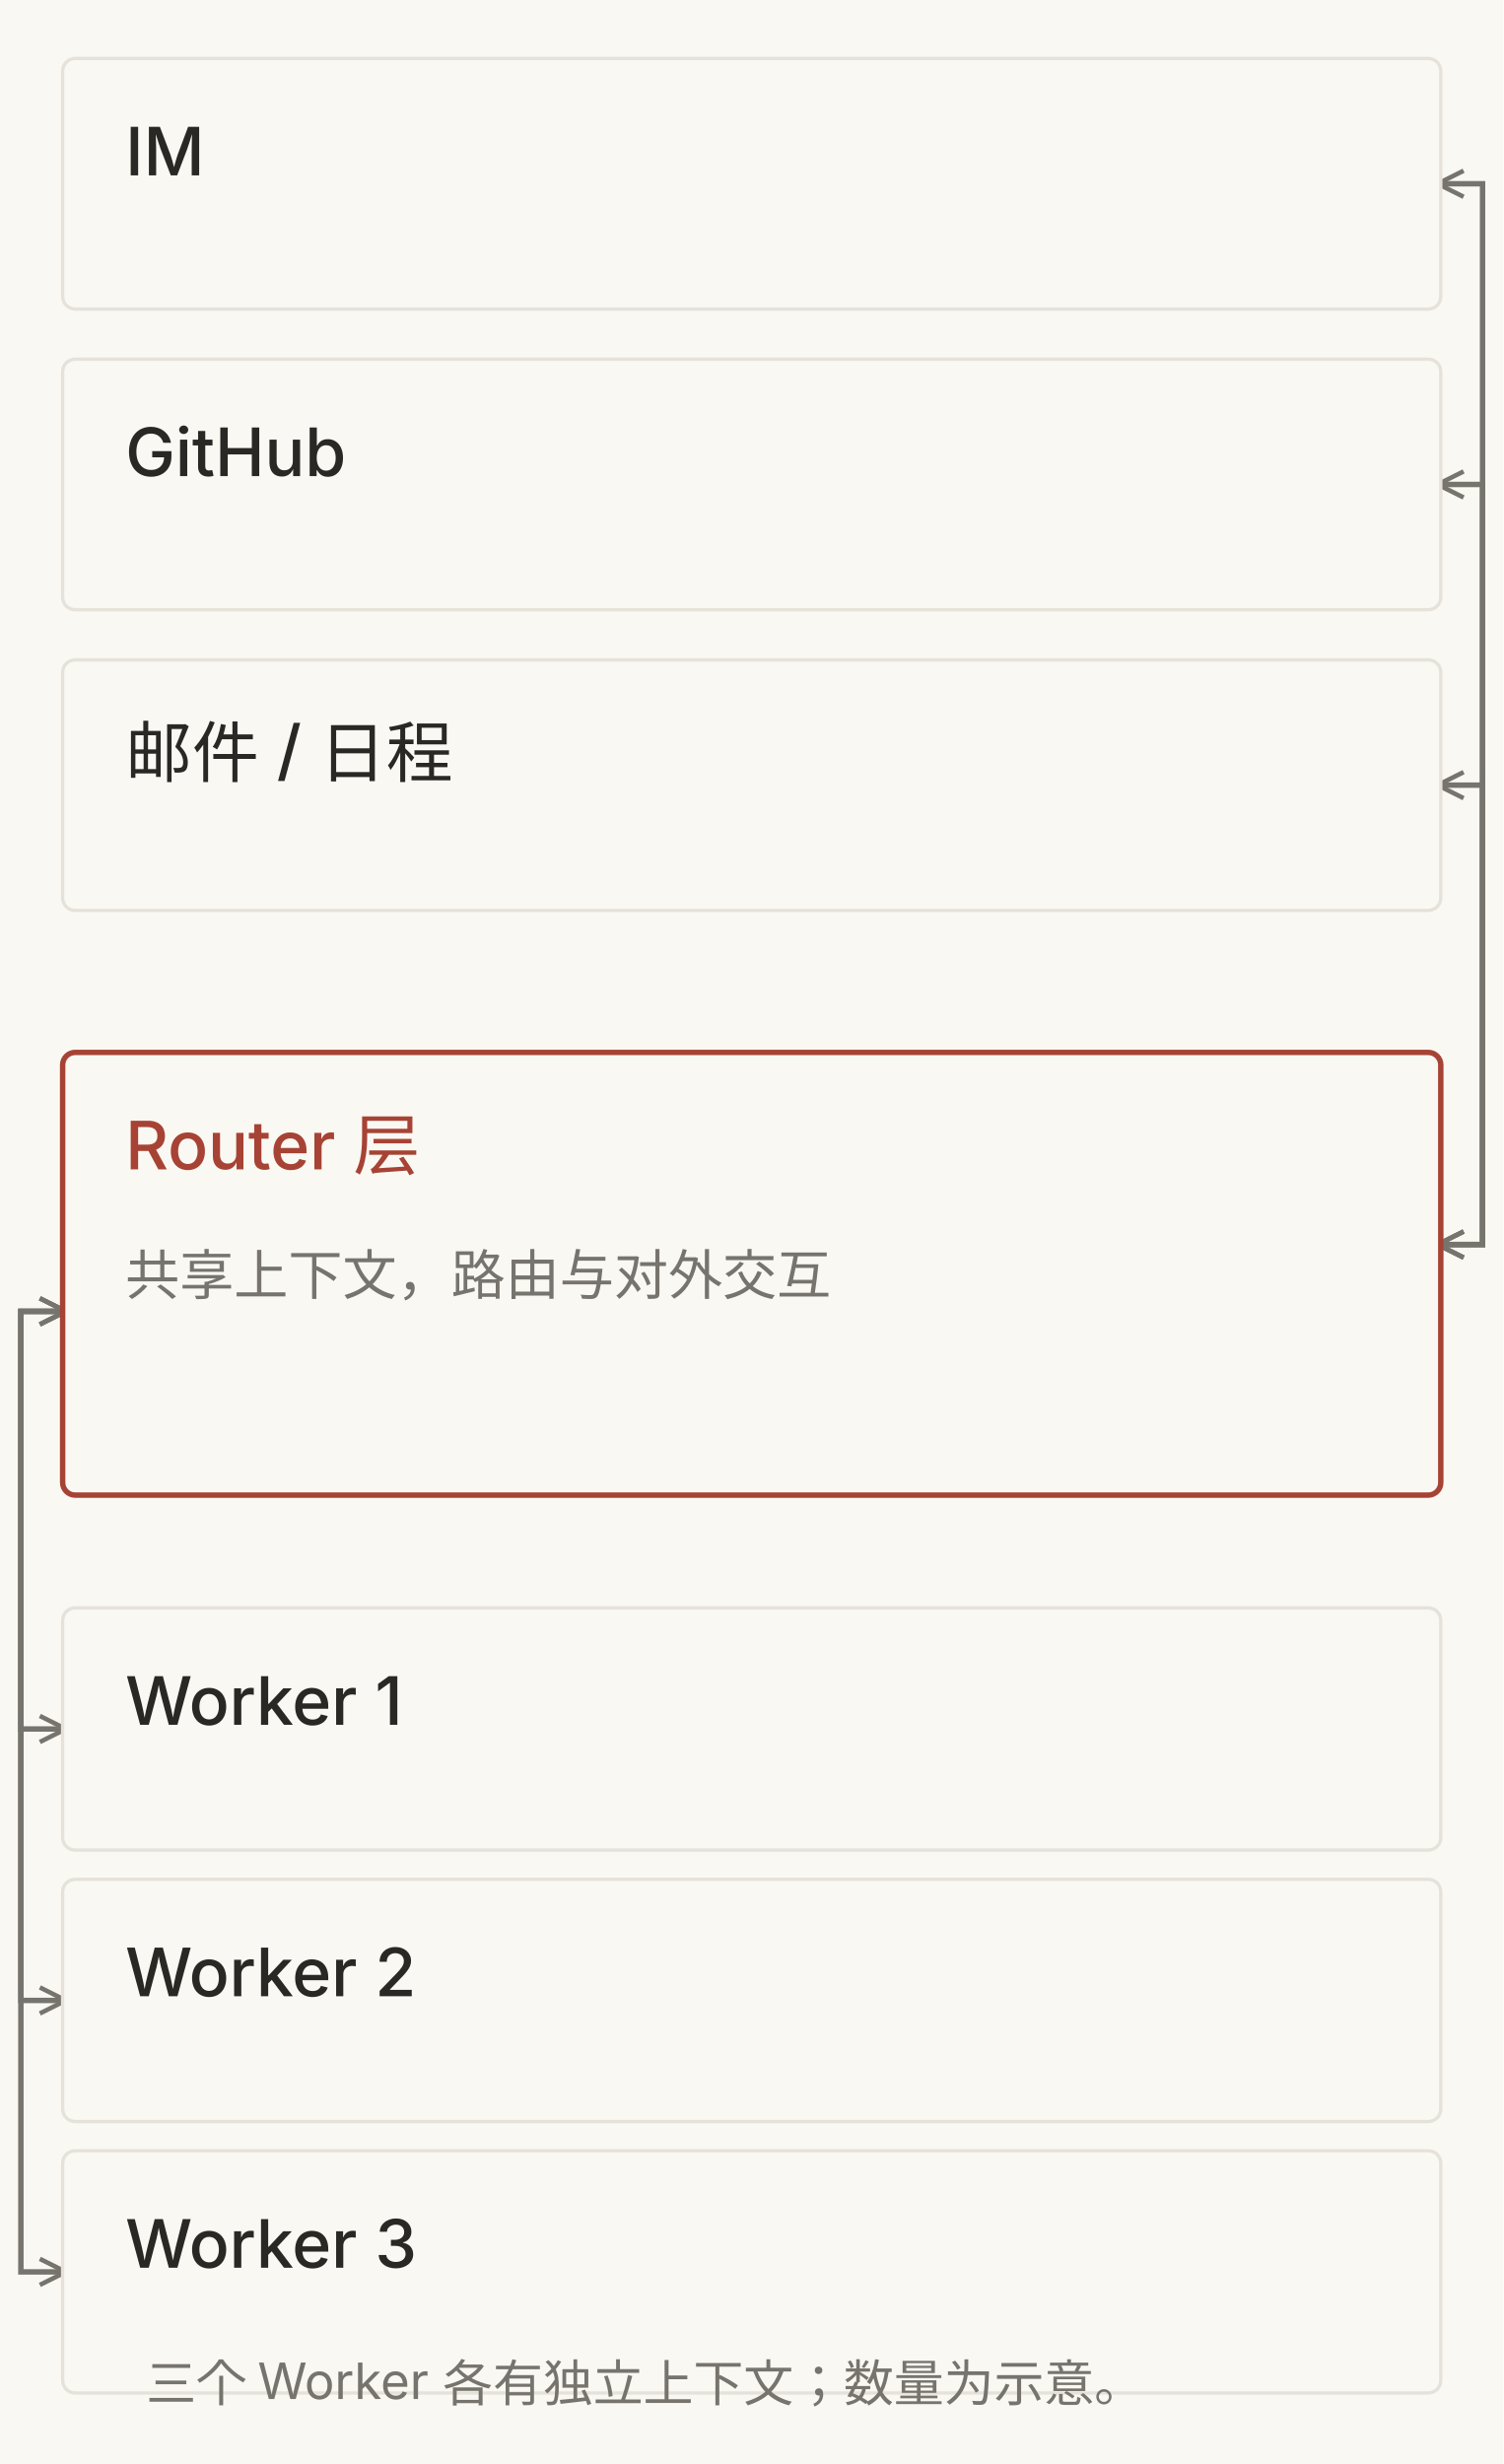
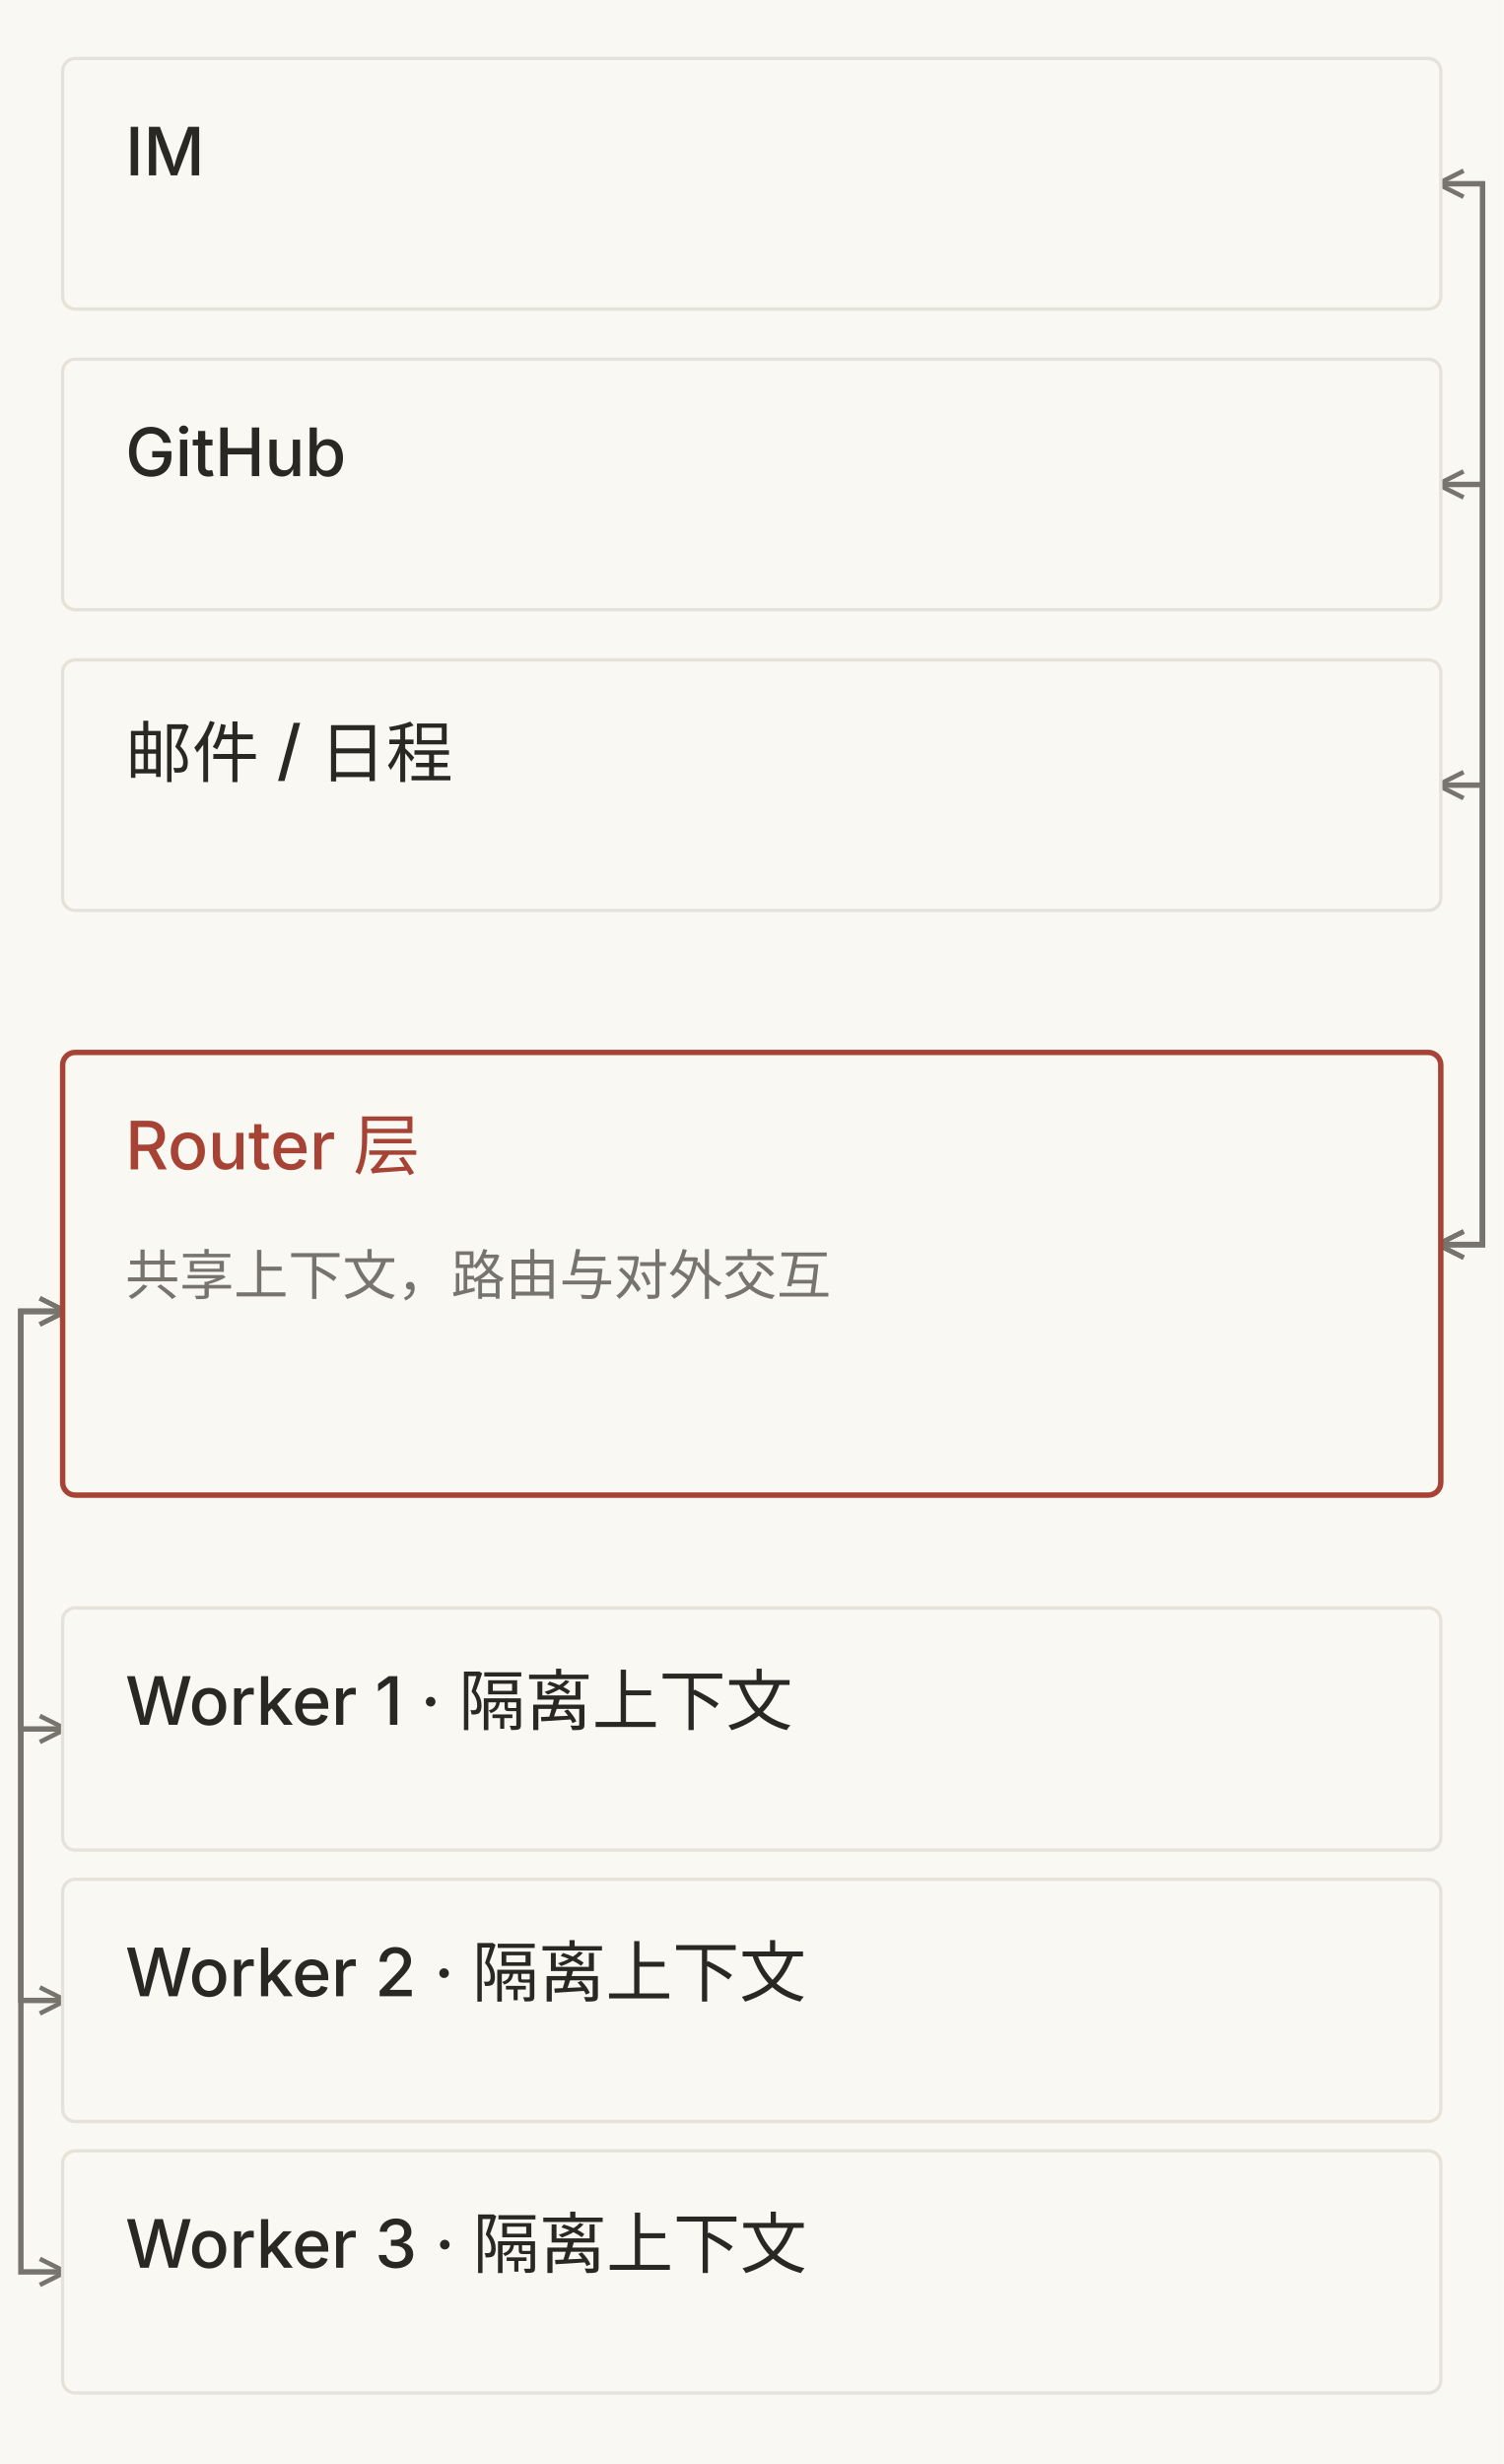
<svg xmlns="http://www.w3.org/2000/svg" width="360" height="590" viewBox="0 0 360 590" role="img" aria-labelledby="title desc">
  <defs>
    <marker id="arrow-accent" viewBox="0 0 10 10" refX="8" refY="5" markerWidth="6" markerHeight="6" orient="auto-start-reverse">
      <path d="M1 1 L9 5 L1 9" fill="none" stroke="#a64335" stroke-width="1.4" />
    </marker>
    <marker id="arrow-muted" viewBox="0 0 10 10" refX="8" refY="5" markerWidth="6" markerHeight="6" orient="auto-start-reverse">
      <path d="M1 1 L9 5 L1 9" fill="none" stroke="#77746e" stroke-width="1.4" />
    </marker>
  </defs>
  <rect width="360" height="590" fill="#faf8f3" />
  <g font-family="-apple-system,BlinkMacSystemFont,Segoe UI,PingFang SC,Microsoft YaHei,sans-serif">
    <polyline points="345,44 355,44 355,298 345,298" fill="none" stroke="#77746e" stroke-width="1.3" marker-end="url(#arrow-muted)" marker-start="url(#arrow-muted)" />
    <polyline points="15,314 5,314 5,414 15,414" fill="none" stroke="#77746e" stroke-width="1.3" marker-end="url(#arrow-muted)" marker-start="url(#arrow-muted)" />
    <polyline points="345,116 355,116 355,298 345,298" fill="none" stroke="#77746e" stroke-width="1.3" marker-end="url(#arrow-muted)" marker-start="url(#arrow-muted)" />
    <polyline points="15,314 5,314 5,479 15,479" fill="none" stroke="#77746e" stroke-width="1.3" marker-end="url(#arrow-muted)" marker-start="url(#arrow-muted)" />
    <polyline points="345,188 355,188 355,298 345,298" fill="none" stroke="#77746e" stroke-width="1.3" marker-end="url(#arrow-muted)" marker-start="url(#arrow-muted)" />
    <polyline points="15,314 5,314 5,544 15,544" fill="none" stroke="#77746e" stroke-width="1.3" marker-end="url(#arrow-muted)" marker-start="url(#arrow-muted)" />
    <rect x="15" y="14" width="330" height="60" rx="3" fill="#faf8f3" stroke="#e6e2da" stroke-width="0.8" />
    <text x="30" y="42" font-size="16" fill="#292825" font-weight="500" data-node="c0" data-max-width="300">IM</text>
    <rect x="15" y="86" width="330" height="60" rx="3" fill="#faf8f3" stroke="#e6e2da" stroke-width="0.8" />
    <text x="30" y="114" font-size="16" fill="#292825" font-weight="500" data-node="c1" data-max-width="300">GitHub</text>
    <rect x="15" y="158" width="330" height="60" rx="3" fill="#faf8f3" stroke="#e6e2da" stroke-width="0.8" />
    <text x="30" y="186" font-size="16" fill="#292825" font-weight="500" data-node="c2" data-max-width="300">邮件 / 日程</text>
    <rect x="15" y="252" width="330" height="106" rx="3" fill="#faf8f3" stroke="#a64335" stroke-width="1.3" />
    <text x="30" y="280" font-size="16" fill="#a64335" font-weight="500" data-node="router" data-max-width="300">Router 层</text>
    <text x="30" y="310" font-size="13" fill="#77746e" font-weight="400" data-node="router" data-max-width="300">共享上下文，路由与对外交互</text>
    <rect x="15" y="385" width="330" height="58" rx="3" fill="#faf8f3" stroke="#e6e2da" stroke-width="0.8" />
-     <text x="30" y="413" font-size="16" fill="#292825" font-weight="500" data-node="w0" data-max-width="300">Worker 1</text>
+     <text x="30" y="413" font-size="16" fill="#292825" font-weight="500" data-node="w0" data-max-width="300">Worker 1 · 隔离上下文</text>
    <rect x="15" y="450" width="330" height="58" rx="3" fill="#faf8f3" stroke="#e6e2da" stroke-width="0.8" />
-     <text x="30" y="478" font-size="16" fill="#292825" font-weight="500" data-node="w1" data-max-width="300">Worker 2</text>
+     <text x="30" y="478" font-size="16" fill="#292825" font-weight="500" data-node="w1" data-max-width="300">Worker 2 · 隔离上下文</text>
    <rect x="15" y="515" width="330" height="58" rx="3" fill="#faf8f3" stroke="#e6e2da" stroke-width="0.8" />
-     <text x="30" y="543" font-size="16" fill="#292825" font-weight="500" data-node="w2" data-max-width="300">Worker 3</text>
-     <text x="35" y="575" font-size="12" fill="#77746e" font-weight="400">三个 Worker 各有独立上下文；数量为示意。</text>
+     <text x="30" y="543" font-size="16" fill="#292825" font-weight="500" data-node="w2" data-max-width="300">Worker 3 · 隔离上下文</text>
  </g>
</svg>
